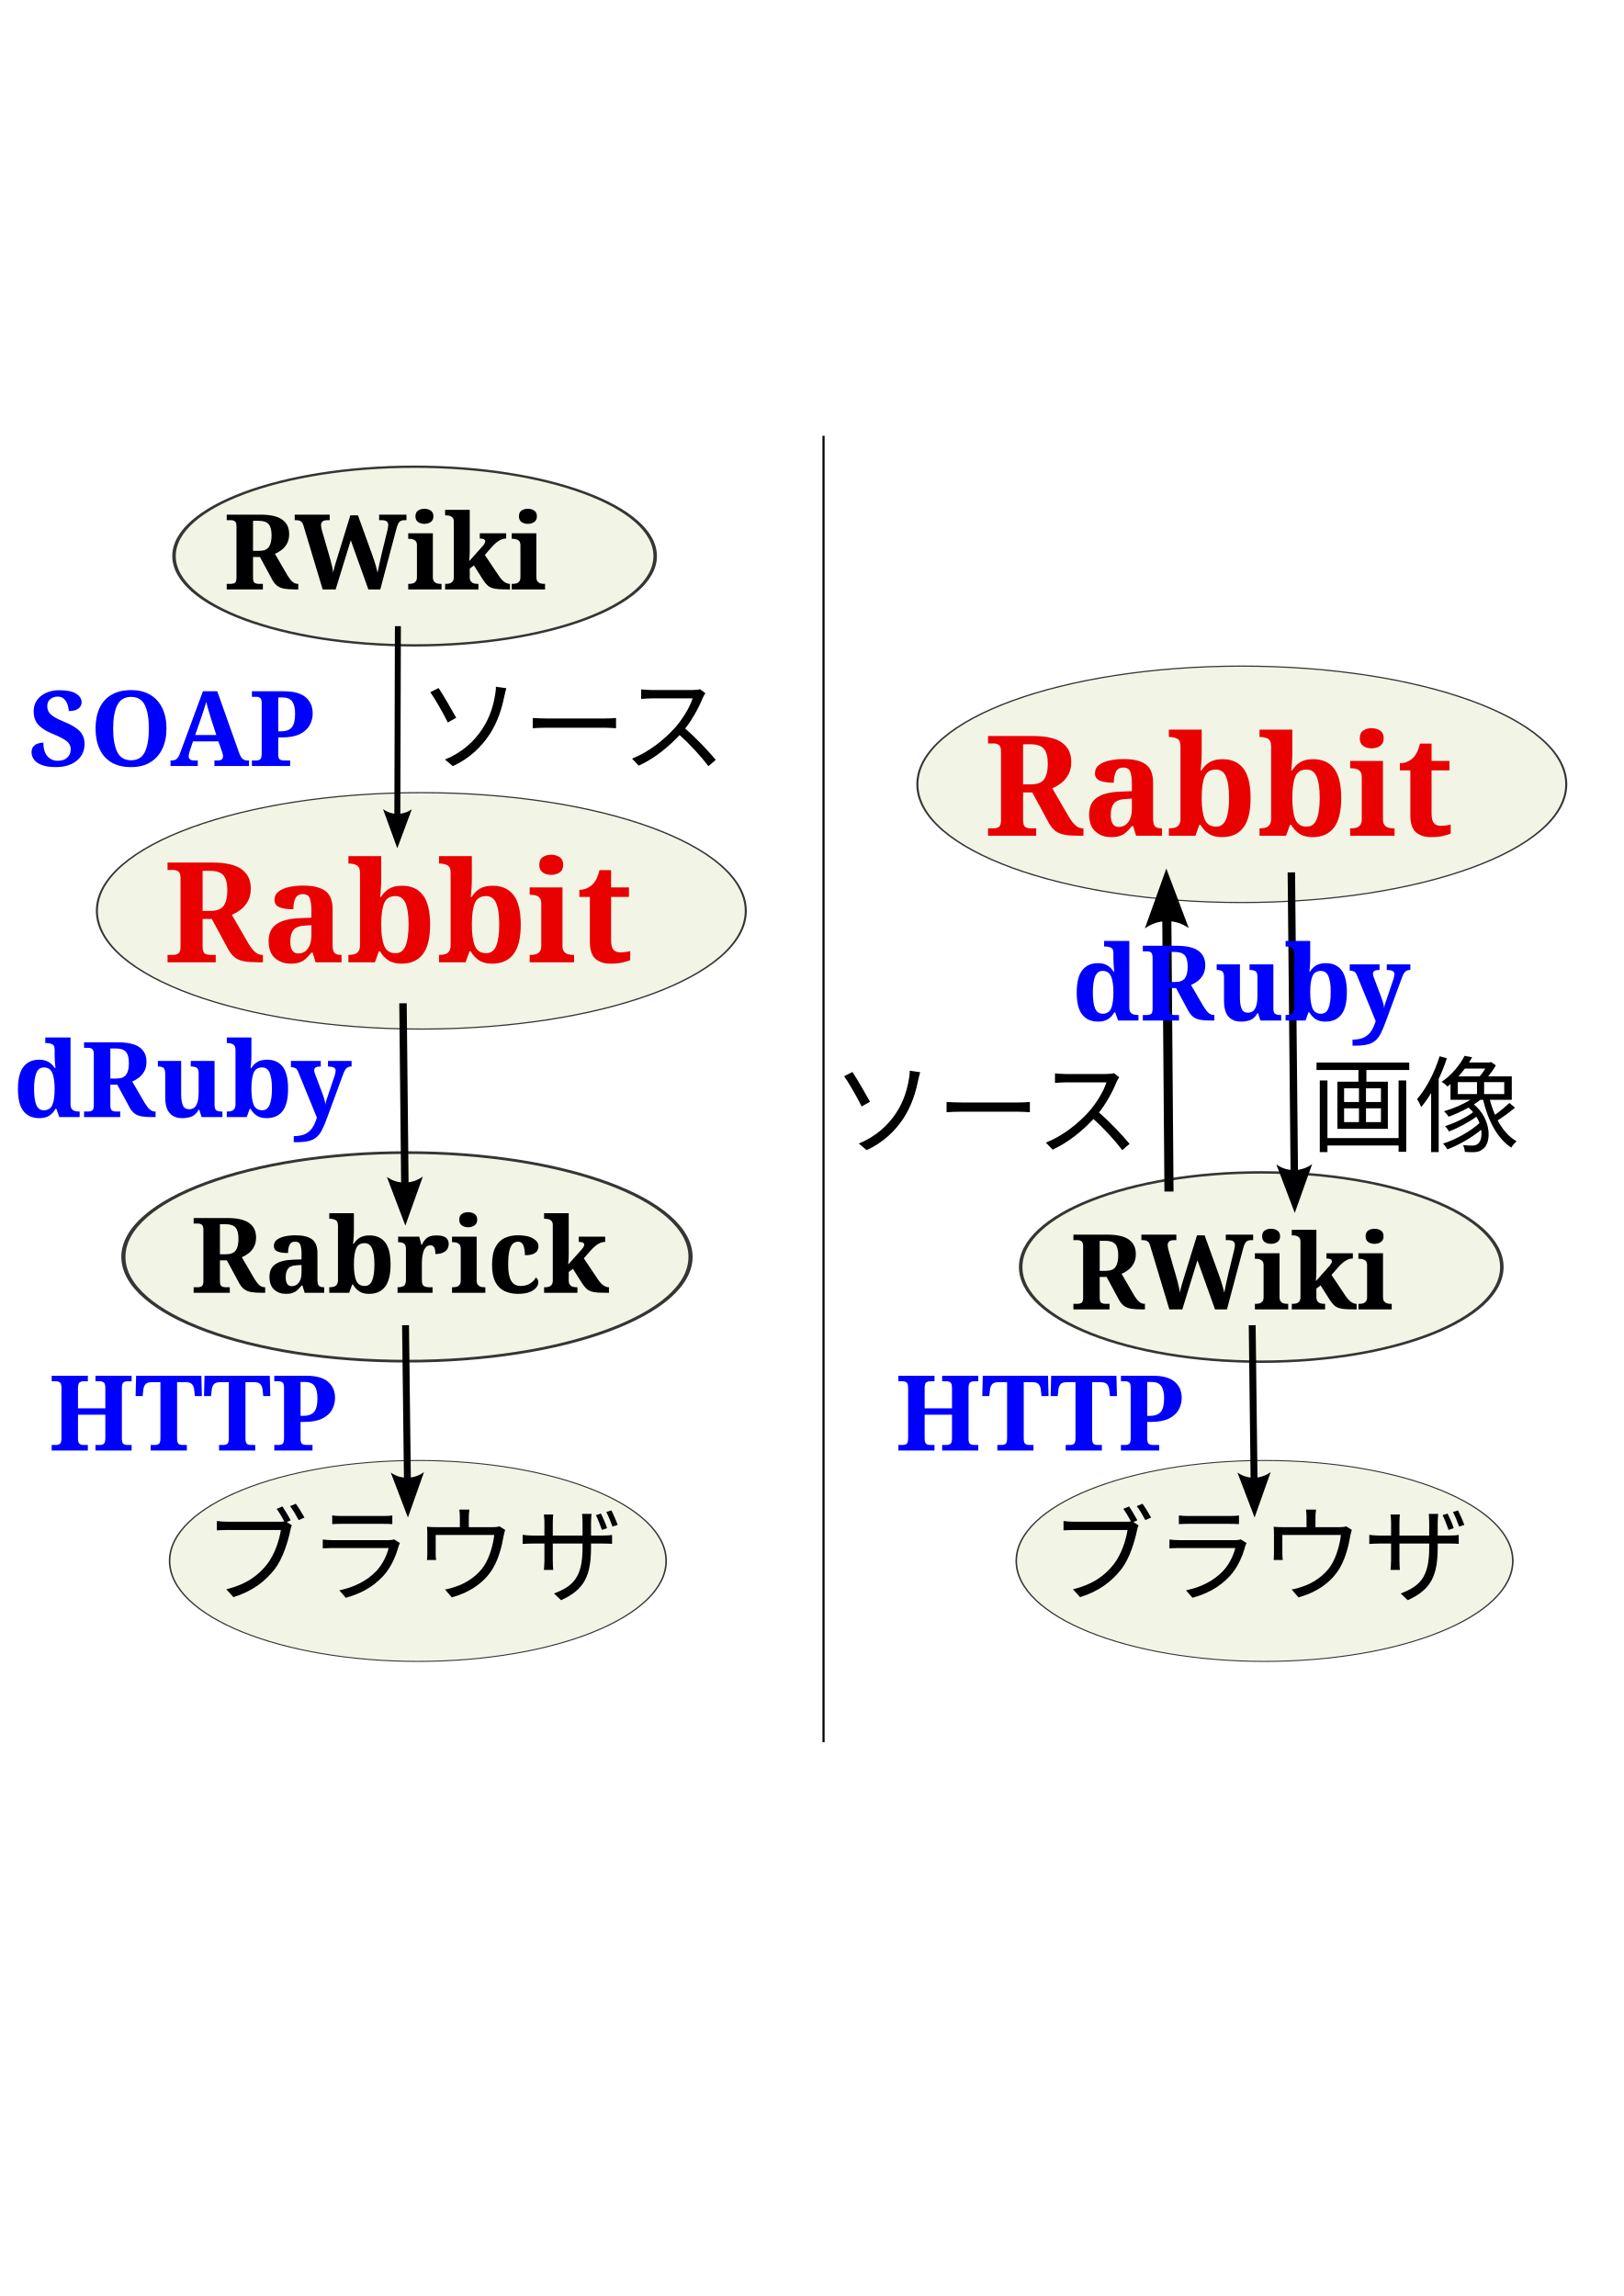
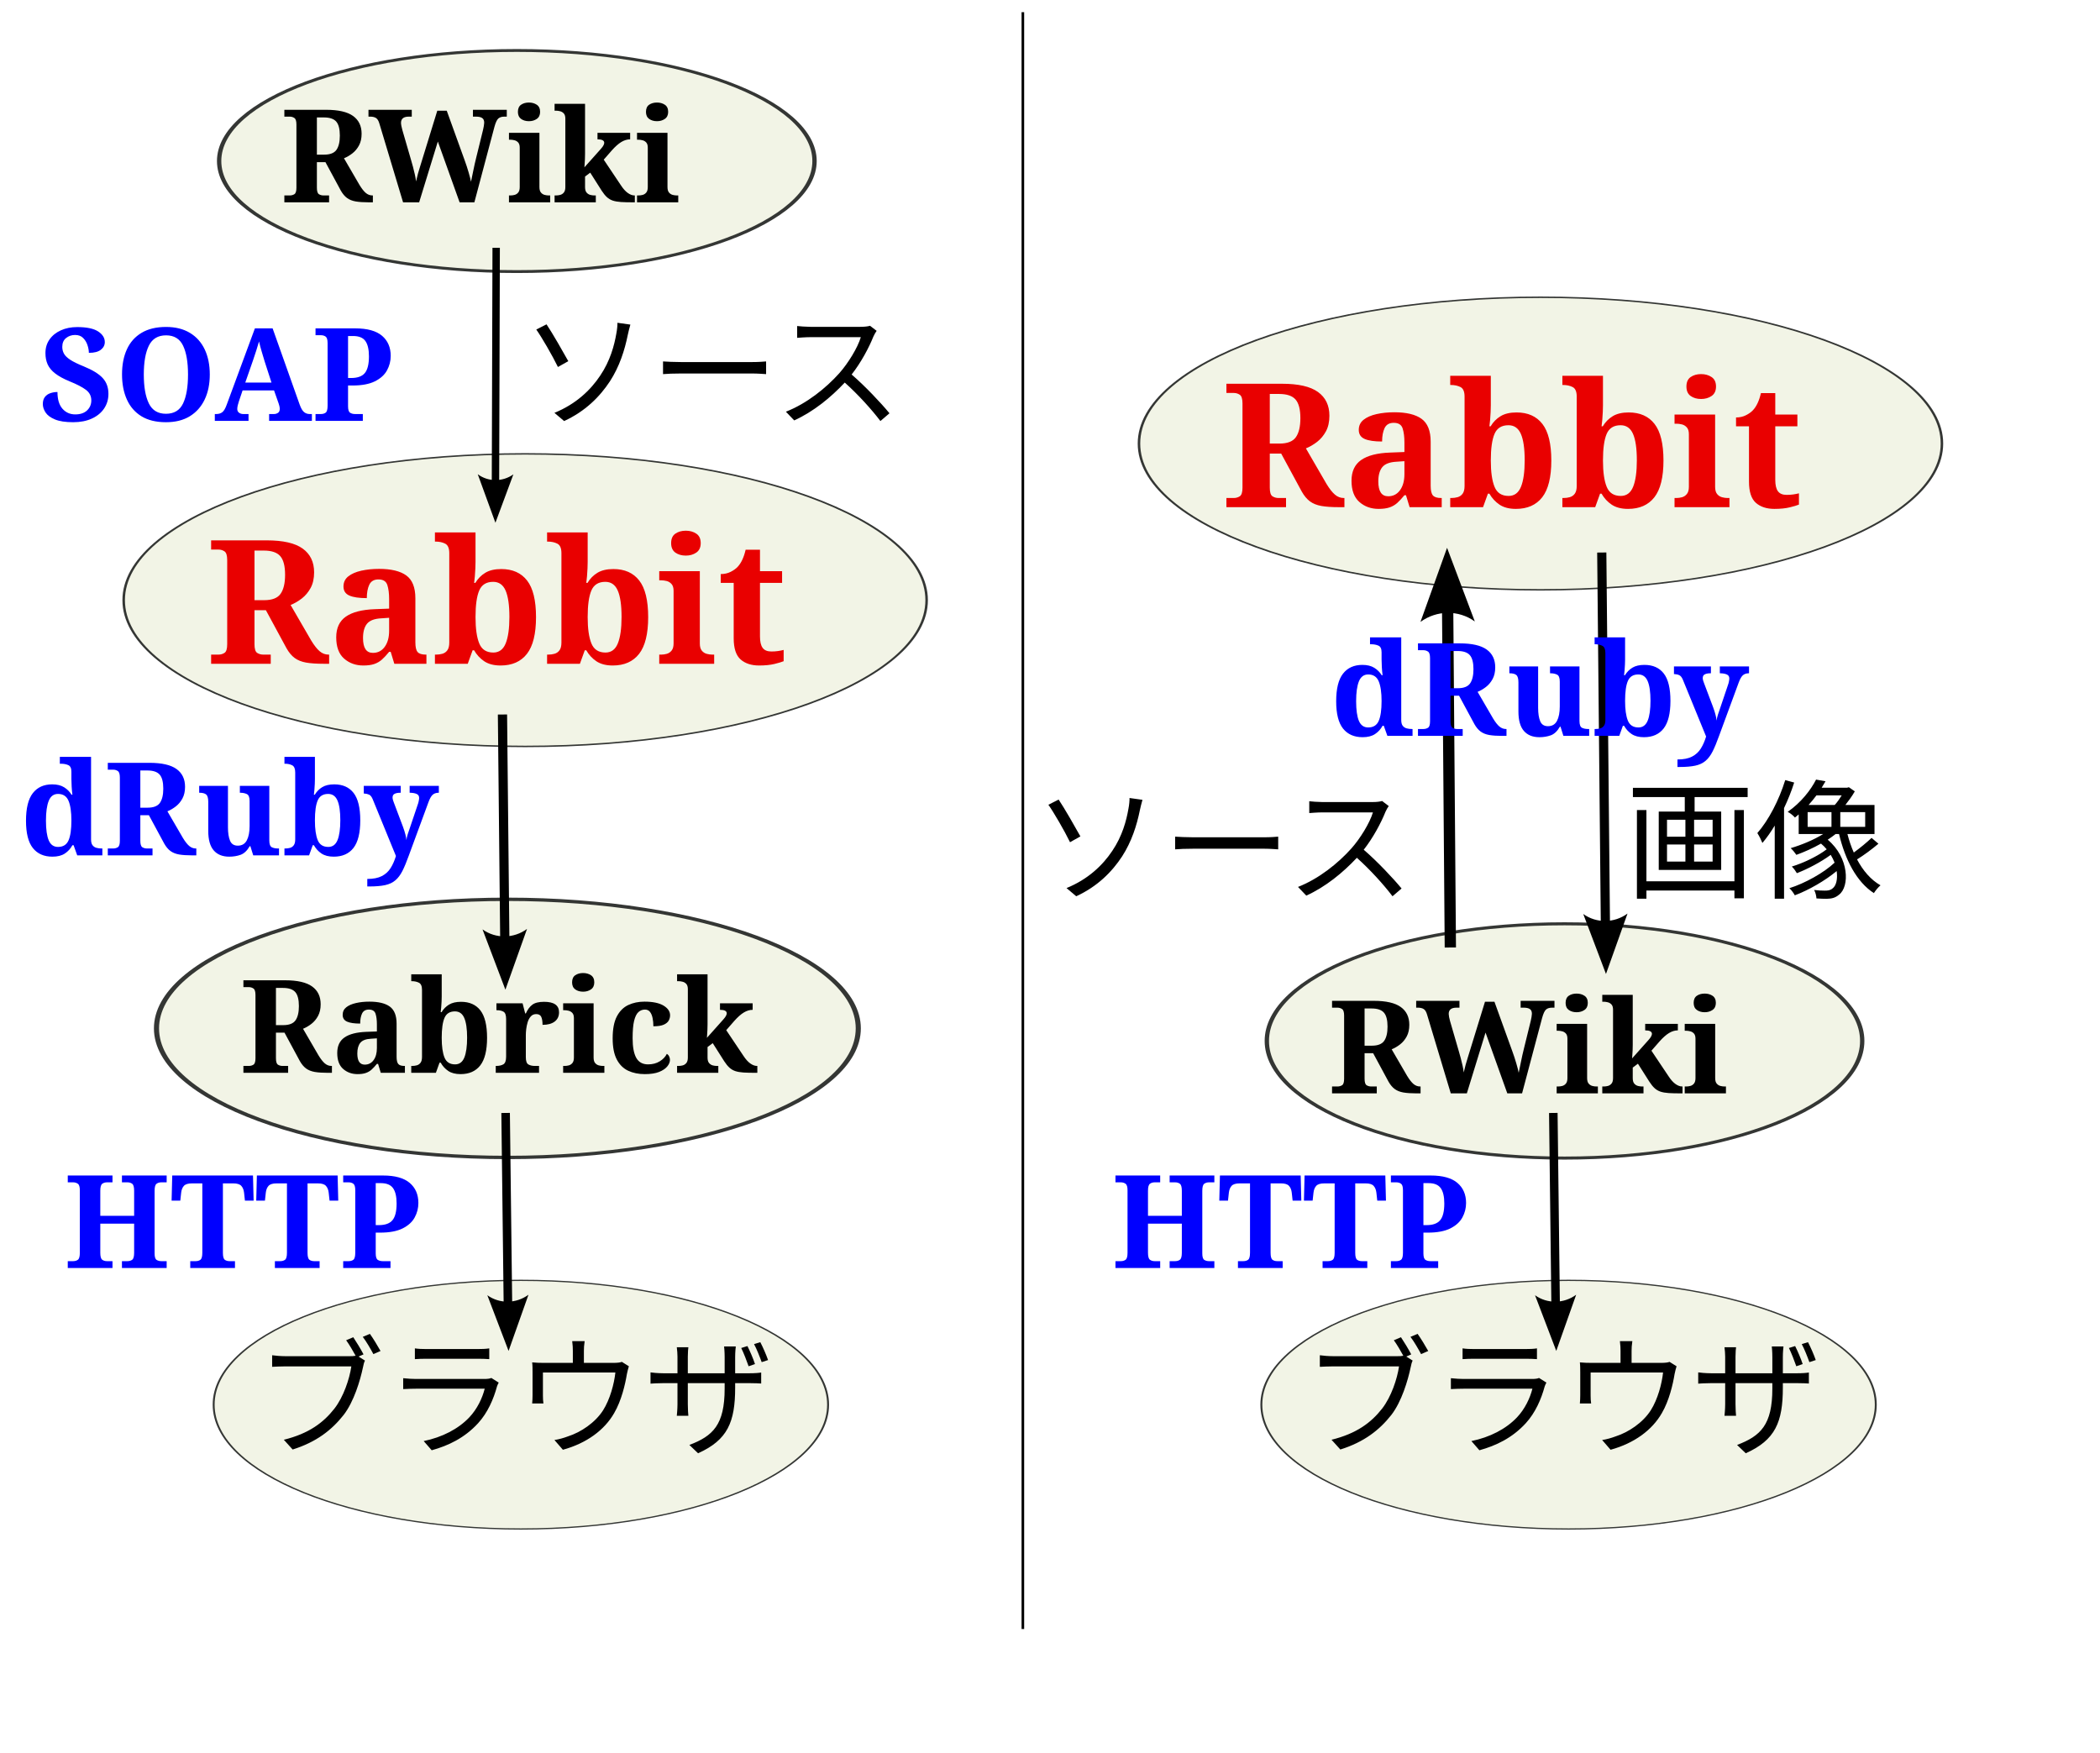
- <svg xmlns="http://www.w3.org/2000/svg" width="744.094" height="1052.362" id="svg1359">
+ <svg xmlns="http://www.w3.org/2000/svg" width="583.28pt" height="486.89pt" id="svg1359" version="1.0">
  <defs id="defs1361">
-     <marker orient="auto" refY="0.0" refX="0.0" id="Arrow2Mend" style="overflow:visible;">
-       <path id="path2164" style="font-size:12.0;fill-rule:evenodd;stroke-width:0.625;stroke-linejoin:round;" d="M 8.719,4.034 L -2.207,0.016 L 8.719,-4.002 C 6.973,-1.63 6.983,1.616 8.719,4.034 z " transform="scale(0.6) rotate(180) translate(-5,0)" />
+     <marker orient="auto" refY="0" refX="0" id="Arrow2Mend" style="overflow:visible">
+       <path id="path2164" style="font-size:12px;fill-rule:evenodd;stroke-width:0.625;stroke-linejoin:round" d="M 8.719,4.034 L -2.207,0.016 L 8.719,-4.002 C 6.973,-1.63 6.983,1.616 8.719,4.034 z " transform="matrix(-0.6,0,0,-0.6,3,0)" />
    </marker>
-     <marker orient="auto" refY="0.0" refX="0.0" id="Arrow1Mstart" style="overflow:visible">
-       <path id="path2172" d="M 0.0,0.0 L 5.0,-5.0 L -12.5,0.0 L 5.0,5.0 L 0.0,0.0 z " style="fill-rule:evenodd;stroke:#000000;stroke-width:1.0pt;marker-start:none" transform="scale(0.4)" />
+     <marker orient="auto" refY="0" refX="0" id="Arrow1Mstart" style="overflow:visible">
+       <path id="path2172" d="M 0,0 L 5,-5 L -12.5,0 L 5,5 L 0,0 z " style="fill-rule:evenodd;stroke:#000000;stroke-width:1pt;marker-start:none" transform="scale(0.4,0.4)" />
    </marker>
  </defs>
  <g id="layer1">
-     <path style="fill:#f2f4e6;fill-opacity:1;fill-rule:nonzero;stroke:#343634;stroke-opacity:1;display:inline" id="path1308" d="M 437.143 230.934 A 159.286 100 0 1 1  118.571,230.934 A 159.286 100 0 1 1  437.143 230.934 z" transform="matrix(0.933429,0,0,0.541795,-66.27505,292.3717)" />
-     <text xml:space="preserve" style="font-size:64px;font-style:normal;font-variant:normal;font-weight:bold;font-stretch:normal;text-align:start;line-height:125%;writing-mode:lr-tb;text-anchor:start;fill:#e90000;fill-opacity:1;stroke:none;stroke-width:1px;stroke-linecap:butt;stroke-linejoin:miter;stroke-opacity:1;display:inline;font-family:Serif" x="74.987" y="441.057" id="text2040">
-       <tspan id="tspan2042" x="74.987" y="441.057">Rabbit</tspan>
+     <path style="fill:#f2f4e6;fill-opacity:1;fill-rule:nonzero;stroke:#343634;stroke-opacity:1;display:inline" id="path1308" d="M 437.143 230.934 A 159.286 100 0 1 1  118.571,230.934 A 159.286 100 0 1 1  437.143 230.934 z" transform="matrix(0.933429,0,0,0.541795,-64.87259,97.14674)" />
+     <text xml:space="preserve" style="font-size:64px;font-style:normal;font-variant:normal;font-weight:bold;font-stretch:normal;text-align:start;line-height:125%;writing-mode:lr-tb;text-anchor:start;fill:#e90000;fill-opacity:1;stroke:none;stroke-width:1px;stroke-linecap:butt;stroke-linejoin:miter;stroke-opacity:1;display:inline;font-family:Serif" x="76.389" y="245.832" id="text2040">
+       <tspan id="tspan2042" x="76.389" y="245.832">Rabbit</tspan>
    </text>
-     <path style="fill:#f2f4e6;fill-opacity:1;fill-rule:nonzero;stroke:#343634;stroke-opacity:1;display:inline" id="path2239" d="M 397.143 320.934 A 68.571 38.571 0 1 1  260,320.934 A 68.571 38.571 0 1 1  397.143 320.934 z" transform="matrix(1.607773,0,0,1.061493,-338.2683,-85.80656)" />
-     <text xml:space="preserve" style="font-size:48px;font-style:normal;font-variant:normal;font-weight:bold;font-stretch:normal;text-align:start;line-height:125%;writing-mode:lr-tb;text-anchor:start;fill:#000000;fill-opacity:1;stroke:none;stroke-width:1px;stroke-linecap:butt;stroke-linejoin:miter;stroke-opacity:1;display:inline;font-family:Serif" x="102.561" y="270.153" id="text2241">
-       <tspan id="tspan2243" x="102.561" y="270.153">RWiki</tspan>
+     <path style="fill:#f2f4e6;fill-opacity:1;fill-rule:nonzero;stroke:#343634;stroke-opacity:1;display:inline" id="path2239" d="M 397.143 320.934 A 68.571 38.571 0 1 1  260,320.934 A 68.571 38.571 0 1 1  397.143 320.934 z" transform="matrix(1.607773,0,0,1.061493,-336.8658,-281.0315)" />
+     <text xml:space="preserve" style="font-size:48px;font-style:normal;font-variant:normal;font-weight:bold;font-stretch:normal;text-align:start;line-height:125%;writing-mode:lr-tb;text-anchor:start;fill:#000000;fill-opacity:1;stroke:none;stroke-width:1px;stroke-linecap:butt;stroke-linejoin:miter;stroke-opacity:1;display:inline;font-family:Serif" x="103.964" y="74.928" id="text2241">
+       <tspan id="tspan2243" x="103.964" y="74.928">RWiki</tspan>
    </text>
-     <text xml:space="preserve" style="font-size:48px;font-style:normal;font-variant:normal;font-weight:bold;font-stretch:normal;text-align:start;line-height:125%;writing-mode:lr-tb;text-anchor:start;fill:#0000ff;fill-opacity:1;stroke:none;stroke-width:1px;stroke-linecap:butt;stroke-linejoin:miter;stroke-opacity:1;display:inline;font-family:Serif" x="13.02" y="351.108" id="text2291">
-       <tspan id="tspan2293" x="13.02" y="351.108">SOAP</tspan>
+     <text xml:space="preserve" style="font-size:48px;font-style:normal;font-variant:normal;font-weight:bold;font-stretch:normal;text-align:start;line-height:125%;writing-mode:lr-tb;text-anchor:start;fill:#0000ff;fill-opacity:1;stroke:none;stroke-width:1px;stroke-linecap:butt;stroke-linejoin:miter;stroke-opacity:1;display:inline;font-family:Serif" x="14.422" y="155.883" id="text2291">
+       <tspan id="tspan2293" x="14.422" y="155.883">SOAP</tspan>
    </text>
-     <text xml:space="preserve" style="font-size:48px;font-style:normal;font-variant:normal;font-weight:normal;font-stretch:normal;text-align:start;line-height:125%;writing-mode:lr-tb;text-anchor:start;fill:#000000;fill-opacity:1;stroke:none;stroke-width:1px;stroke-linecap:butt;stroke-linejoin:miter;stroke-opacity:1;font-family:Sans" x="191.25" y="349.862" id="text2118">
-       <tspan id="tspan2120" x="191.25" y="349.862">ソース</tspan>
+     <text xml:space="preserve" style="font-size:48px;font-style:normal;font-variant:normal;font-weight:normal;font-stretch:normal;text-align:start;line-height:125%;writing-mode:lr-tb;text-anchor:start;fill:#000000;fill-opacity:1;stroke:none;stroke-width:1px;stroke-linecap:butt;stroke-linejoin:miter;stroke-opacity:1;font-family:Sans" x="192.652" y="154.637" id="text2118">
+       <tspan id="tspan2120" x="192.652" y="154.637">ソース</tspan>
    </text>
-     <path transform="matrix(0.714265,0,0,0.460457,-6.968185,609.1127)" d="M 437.143 230.934 A 159.286 100 0 1 1  118.571,230.934 A 159.286 100 0 1 1  437.143 230.934 z" id="path2122" style="fill:#f2f4e6;fill-opacity:1;fill-rule:nonzero;stroke:#343634;stroke-opacity:1;display:inline" />
-     <text xml:space="preserve" style="font-size:48px;font-style:normal;font-variant:normal;font-weight:normal;font-stretch:normal;text-align:start;line-height:125%;writing-mode:lr-tb;text-anchor:start;fill:#000000;fill-opacity:1;stroke:none;stroke-width:1px;stroke-linecap:butt;stroke-linejoin:miter;stroke-opacity:1;display:inline;font-family:Sans" x="93.147" y="730.365" id="text2128">
-       <tspan id="tspan2130" x="93.147" y="730.365">ブラウザ</tspan>
+     <path transform="matrix(0.714265,0,0,0.460457,-5.56572,413.8877)" d="M 437.143 230.934 A 159.286 100 0 1 1  118.571,230.934 A 159.286 100 0 1 1  437.143 230.934 z" id="path2122" style="fill:#f2f4e6;fill-opacity:1;fill-rule:nonzero;stroke:#343634;stroke-opacity:1;display:inline" />
+     <text xml:space="preserve" style="font-size:48px;font-style:normal;font-variant:normal;font-weight:normal;font-stretch:normal;text-align:start;line-height:125%;writing-mode:lr-tb;text-anchor:start;fill:#000000;fill-opacity:1;stroke:none;stroke-width:1px;stroke-linecap:butt;stroke-linejoin:miter;stroke-opacity:1;display:inline;font-family:Sans" x="94.55" y="535.14" id="text2128">
+       <tspan id="tspan2130" x="94.55" y="535.14">ブラウザ</tspan>
    </text>
-     <path style="fill:none;fill-opacity:0.75;fill-rule:evenodd;stroke:#000000;stroke-width:2.737;stroke-linecap:butt;stroke-linejoin:miter;marker-end:url(#Arrow2Mend);stroke-miterlimit:4;stroke-dasharray:none;stroke-opacity:1" d="M 182.348,286.997 L 182.08,376.989" id="path2141" />
-     <path transform="matrix(1.895115,0,0,1.239385,-436.1795,178.3287)" d="M 397.143 320.934 A 68.571 38.571 0 1 1  260,320.934 A 68.571 38.571 0 1 1  397.143 320.934 z" id="path2149" style="fill:#f2f4e6;fill-opacity:1;fill-rule:nonzero;stroke:#343634;stroke-opacity:1;display:inline" />
-     <path id="path2143" d="M 185.847,607.41 L 186.745,681.878" style="fill:none;fill-opacity:0.75;fill-rule:evenodd;stroke:#000000;stroke-width:3.16;stroke-linecap:butt;stroke-linejoin:miter;marker-end:url(#Arrow2Mend);stroke-miterlimit:4;stroke-dasharray:none;stroke-opacity:1" />
-     <text id="text2145" y="664.841" x="22.35" style="font-size:48px;font-style:normal;font-variant:normal;font-weight:bold;font-stretch:normal;text-align:start;line-height:125%;writing-mode:lr-tb;text-anchor:start;fill:#0000ff;fill-opacity:1;stroke:none;stroke-width:1px;stroke-linecap:butt;stroke-linejoin:miter;stroke-opacity:1;display:inline;font-family:Serif" xml:space="preserve">
-       <tspan y="664.841" x="22.35" id="tspan2147">HTTP</tspan>
+     <path style="fill:none;fill-opacity:0.75;fill-rule:evenodd;stroke:#000000;stroke-width:2.737;stroke-linecap:butt;stroke-linejoin:miter;marker-end:url(#Arrow2Mend);stroke-miterlimit:4;stroke-dasharray:none;stroke-opacity:1" d="M 183.751,91.772 L 183.482,181.764" id="path2141" />
+     <path transform="matrix(1.895115,0,0,1.239385,-434.777,-16.89626)" d="M 397.143 320.934 A 68.571 38.571 0 1 1  260,320.934 A 68.571 38.571 0 1 1  397.143 320.934 z" id="path2149" style="fill:#f2f4e6;fill-opacity:1;fill-rule:nonzero;stroke:#343634;stroke-opacity:1;display:inline" />
+     <path id="path2143" d="M 187.25,412.185 L 188.148,486.653" style="fill:none;fill-opacity:0.75;fill-rule:evenodd;stroke:#000000;stroke-width:3.16;stroke-linecap:butt;stroke-linejoin:miter;marker-end:url(#Arrow2Mend);stroke-miterlimit:4;stroke-dasharray:none;stroke-opacity:1" />
+     <text id="text2145" y="469.616" x="23.752" style="font-size:48px;font-style:normal;font-variant:normal;font-weight:bold;font-stretch:normal;text-align:start;line-height:125%;writing-mode:lr-tb;text-anchor:start;fill:#0000ff;fill-opacity:1;stroke:none;stroke-width:1px;stroke-linecap:butt;stroke-linejoin:miter;stroke-opacity:1;display:inline;font-family:Serif" xml:space="preserve">
+       <tspan y="469.616" x="23.752" id="tspan2147">HTTP</tspan>
    </text>
-     <text id="text2151" y="592.546" x="87.4" style="font-size:48px;font-style:normal;font-variant:normal;font-weight:bold;font-stretch:normal;text-align:start;line-height:125%;writing-mode:lr-tb;text-anchor:start;fill:#000000;fill-opacity:1;stroke:none;stroke-width:1px;stroke-linecap:butt;stroke-linejoin:miter;stroke-opacity:1;display:inline;font-family:Serif" xml:space="preserve">
-       <tspan y="592.546" x="87.4" id="tspan2153">Rabrick</tspan>
+     <text id="text2151" y="397.321" x="88.802" style="font-size:48px;font-style:normal;font-variant:normal;font-weight:bold;font-stretch:normal;text-align:start;line-height:125%;writing-mode:lr-tb;text-anchor:start;fill:#000000;fill-opacity:1;stroke:none;stroke-width:1px;stroke-linecap:butt;stroke-linejoin:miter;stroke-opacity:1;display:inline;font-family:Serif" xml:space="preserve">
+       <tspan y="397.321" x="88.802" id="tspan2153">Rabrick</tspan>
    </text>
-     <path style="fill:none;fill-opacity:0.75;fill-rule:evenodd;stroke:#000000;stroke-width:3.418;stroke-linecap:butt;stroke-linejoin:miter;marker-end:url(#Arrow2Mend);stroke-miterlimit:4;stroke-dasharray:none;stroke-opacity:1" d="M 184.681,459.847 L 185.579,546.973" id="path2155" />
-     <text xml:space="preserve" style="font-size:48px;font-style:normal;font-variant:normal;font-weight:bold;font-stretch:normal;text-align:start;line-height:125%;writing-mode:lr-tb;text-anchor:start;fill:#0000ff;fill-opacity:1;stroke:none;stroke-width:1px;stroke-linecap:butt;stroke-linejoin:miter;stroke-opacity:1;display:inline;font-family:Serif" x="6.022" y="512.011" id="text2157">
-       <tspan id="tspan2159" x="6.022" y="512.011">dRuby</tspan>
+     <path style="fill:none;fill-opacity:0.75;fill-rule:evenodd;stroke:#000000;stroke-width:3.418;stroke-linecap:butt;stroke-linejoin:miter;marker-end:url(#Arrow2Mend);stroke-miterlimit:4;stroke-dasharray:none;stroke-opacity:1" d="M 186.083,264.622 L 186.981,351.748" id="path2155" />
+     <text xml:space="preserve" style="font-size:48px;font-style:normal;font-variant:normal;font-weight:bold;font-stretch:normal;text-align:start;line-height:125%;writing-mode:lr-tb;text-anchor:start;fill:#0000ff;fill-opacity:1;stroke:none;stroke-width:1px;stroke-linecap:butt;stroke-linejoin:miter;stroke-opacity:1;display:inline;font-family:Serif" x="7.424" y="316.786" id="text2157">
+       <tspan id="tspan2159" x="7.424" y="316.786">dRuby</tspan>
    </text>
-     <path style="fill:none;fill-opacity:0.75;fill-rule:evenodd;stroke:#000000;stroke-width:0.962px;stroke-linecap:butt;stroke-linejoin:miter;stroke-opacity:1" d="M 377.398,199.736 L 377.398,798.537" id="path2163" />
-     <path transform="matrix(0.933429,0,0,0.541795,309.725,234.3717)" d="M 437.143 230.934 A 159.286 100 0 1 1  118.571,230.934 A 159.286 100 0 1 1  437.143 230.934 z" id="path2165" style="fill:#f2f4e6;fill-opacity:1;fill-rule:nonzero;stroke:#343634;stroke-opacity:1;display:inline" />
-     <text id="text2167" y="383.057" x="450.987" style="font-size:64px;font-style:normal;font-variant:normal;font-weight:bold;font-stretch:normal;text-align:start;line-height:125%;writing-mode:lr-tb;text-anchor:start;fill:#e90000;fill-opacity:1;stroke:none;stroke-width:1px;stroke-linecap:butt;stroke-linejoin:miter;stroke-opacity:1;display:inline;font-family:Serif" xml:space="preserve">
-       <tspan y="383.057" x="450.987" id="tspan2169">Rabbit</tspan>
+     <path style="fill:none;fill-opacity:0.75;fill-rule:evenodd;stroke:#000000;stroke-width:0.962px;stroke-linecap:butt;stroke-linejoin:miter;stroke-opacity:1" d="M 378.801,4.511 L 378.801,603.312" id="path2163" />
+     <path transform="matrix(0.933429,0,0,0.541795,311.1275,39.14674)" d="M 437.143 230.934 A 159.286 100 0 1 1  118.571,230.934 A 159.286 100 0 1 1  437.143 230.934 z" id="path2165" style="fill:#f2f4e6;fill-opacity:1;fill-rule:nonzero;stroke:#343634;stroke-opacity:1;display:inline" />
+     <text id="text2167" y="187.832" x="452.389" style="font-size:64px;font-style:normal;font-variant:normal;font-weight:bold;font-stretch:normal;text-align:start;line-height:125%;writing-mode:lr-tb;text-anchor:start;fill:#e90000;fill-opacity:1;stroke:none;stroke-width:1px;stroke-linecap:butt;stroke-linejoin:miter;stroke-opacity:1;display:inline;font-family:Serif" xml:space="preserve">
+       <tspan y="187.832" x="452.389" id="tspan2169">Rabbit</tspan>
    </text>
-     <path transform="matrix(1.607773,0,0,1.124724,49.7317,219.7772)" d="M 397.143 320.934 A 68.571 38.571 0 1 1  260,320.934 A 68.571 38.571 0 1 1  397.143 320.934 z" id="path2171" style="fill:#f2f4e6;fill-opacity:1;fill-rule:nonzero;stroke:#343634;stroke-opacity:1;display:inline" />
-     <text id="text2173" y="600.153" x="490.561" style="font-size:48px;font-style:normal;font-variant:normal;font-weight:bold;font-stretch:normal;text-align:start;line-height:125%;writing-mode:lr-tb;text-anchor:start;fill:#000000;fill-opacity:1;stroke:none;stroke-width:1px;stroke-linecap:butt;stroke-linejoin:miter;stroke-opacity:1;display:inline;font-family:Serif" xml:space="preserve">
-       <tspan y="600.153" x="490.561" id="tspan2175">RWiki</tspan>
+     <path transform="matrix(1.607773,0,0,1.124724,51.13416,24.55224)" d="M 397.143 320.934 A 68.571 38.571 0 1 1  260,320.934 A 68.571 38.571 0 1 1  397.143 320.934 z" id="path2171" style="fill:#f2f4e6;fill-opacity:1;fill-rule:nonzero;stroke:#343634;stroke-opacity:1;display:inline" />
+     <text id="text2173" y="404.928" x="491.964" style="font-size:48px;font-style:normal;font-variant:normal;font-weight:bold;font-stretch:normal;text-align:start;line-height:125%;writing-mode:lr-tb;text-anchor:start;fill:#000000;fill-opacity:1;stroke:none;stroke-width:1px;stroke-linecap:butt;stroke-linejoin:miter;stroke-opacity:1;display:inline;font-family:Serif" xml:space="preserve">
+       <tspan y="404.928" x="491.964" id="tspan2175">RWiki</tspan>
    </text>
-     <text id="text2181" y="525.862" x="380.899" style="font-size:48px;font-style:normal;font-variant:normal;font-weight:normal;font-stretch:normal;text-align:start;line-height:125%;writing-mode:lr-tb;text-anchor:start;fill:#000000;fill-opacity:1;stroke:none;stroke-width:1px;stroke-linecap:butt;stroke-linejoin:miter;stroke-opacity:1;font-family:Sans" xml:space="preserve">
-       <tspan y="525.862" x="380.899" id="tspan2183">ソース</tspan>
+     <text id="text2181" y="330.637" x="382.302" style="font-size:48px;font-style:normal;font-variant:normal;font-weight:normal;font-stretch:normal;text-align:start;line-height:125%;writing-mode:lr-tb;text-anchor:start;fill:#000000;fill-opacity:1;stroke:none;stroke-width:1px;stroke-linecap:butt;stroke-linejoin:miter;stroke-opacity:1;font-family:Sans" xml:space="preserve">
+       <tspan y="330.637" x="382.302" id="tspan2183">ソース</tspan>
    </text>
-     <path style="fill:#f2f4e6;fill-opacity:1;fill-rule:nonzero;stroke:#343634;stroke-opacity:1;display:inline" id="path2185" d="M 437.143 230.934 A 159.286 100 0 1 1  118.571,230.934 A 159.286 100 0 1 1  437.143 230.934 z" transform="matrix(0.714265,0,0,0.460457,381.0318,609.1127)" />
-     <text id="text2187" y="730.365" x="481.147" style="font-size:48px;font-style:normal;font-variant:normal;font-weight:normal;font-stretch:normal;text-align:start;line-height:125%;writing-mode:lr-tb;text-anchor:start;fill:#000000;fill-opacity:1;stroke:none;stroke-width:1px;stroke-linecap:butt;stroke-linejoin:miter;stroke-opacity:1;display:inline;font-family:Sans" xml:space="preserve">
-       <tspan y="730.365" x="481.147" id="tspan2189">ブラウザ</tspan>
+     <path style="fill:#f2f4e6;fill-opacity:1;fill-rule:nonzero;stroke:#343634;stroke-opacity:1;display:inline" id="path2185" d="M 437.143 230.934 A 159.286 100 0 1 1  118.571,230.934 A 159.286 100 0 1 1  437.143 230.934 z" transform="matrix(0.714265,0,0,0.460457,382.4343,413.8877)" />
+     <text id="text2187" y="535.14" x="482.55" style="font-size:48px;font-style:normal;font-variant:normal;font-weight:normal;font-stretch:normal;text-align:start;line-height:125%;writing-mode:lr-tb;text-anchor:start;fill:#000000;fill-opacity:1;stroke:none;stroke-width:1px;stroke-linecap:butt;stroke-linejoin:miter;stroke-opacity:1;display:inline;font-family:Sans" xml:space="preserve">
+       <tspan y="535.14" x="482.55" id="tspan2189">ブラウザ</tspan>
    </text>
-     <path id="path2191" d="M 591.79,399.852 L 593.171,541.231" style="fill:none;fill-opacity:0.75;fill-rule:evenodd;stroke:#000000;stroke-width:3.401;stroke-linecap:butt;stroke-linejoin:miter;marker-end:url(#Arrow2Mend);stroke-miterlimit:4;stroke-dasharray:none;stroke-opacity:1" />
-     <path style="fill:none;fill-opacity:0.75;fill-rule:evenodd;stroke:#000000;stroke-width:3.16;stroke-linecap:butt;stroke-linejoin:miter;marker-end:url(#Arrow2Mend);stroke-miterlimit:4;stroke-dasharray:none;stroke-opacity:1" d="M 573.847,607.41 L 574.745,681.878" id="path2195" />
-     <text xml:space="preserve" style="font-size:48px;font-style:normal;font-variant:normal;font-weight:bold;font-stretch:normal;text-align:start;line-height:125%;writing-mode:lr-tb;text-anchor:start;fill:#0000ff;fill-opacity:1;stroke:none;stroke-width:1px;stroke-linecap:butt;stroke-linejoin:miter;stroke-opacity:1;display:inline;font-family:Serif" x="410.35" y="664.841" id="text2197">
-       <tspan id="tspan2199" x="410.35" y="664.841">HTTP</tspan>
+     <path id="path2191" d="M 593.193,204.627 L 594.574,346.006" style="fill:none;fill-opacity:0.75;fill-rule:evenodd;stroke:#000000;stroke-width:3.401;stroke-linecap:butt;stroke-linejoin:miter;marker-end:url(#Arrow2Mend);stroke-miterlimit:4;stroke-dasharray:none;stroke-opacity:1" />
+     <path style="fill:none;fill-opacity:0.75;fill-rule:evenodd;stroke:#000000;stroke-width:3.16;stroke-linecap:butt;stroke-linejoin:miter;marker-end:url(#Arrow2Mend);stroke-miterlimit:4;stroke-dasharray:none;stroke-opacity:1" d="M 575.25,412.185 L 576.148,486.653" id="path2195" />
+     <text xml:space="preserve" style="font-size:48px;font-style:normal;font-variant:normal;font-weight:bold;font-stretch:normal;text-align:start;line-height:125%;writing-mode:lr-tb;text-anchor:start;fill:#0000ff;fill-opacity:1;stroke:none;stroke-width:1px;stroke-linecap:butt;stroke-linejoin:miter;stroke-opacity:1;display:inline;font-family:Serif" x="411.752" y="469.616" id="text2197">
+       <tspan id="tspan2199" x="411.752" y="469.616">HTTP</tspan>
    </text>
-     <path id="path2205" d="M 535.711,546.132 L 534.678,416.155" style="fill:none;fill-opacity:0.75;fill-rule:evenodd;stroke:#000000;stroke-width:4.175;stroke-linecap:butt;stroke-linejoin:miter;marker-end:url(#Arrow2Mend);stroke-miterlimit:4;stroke-dasharray:none;stroke-opacity:1" />
-     <text id="text2207" y="467.764" x="491.232" style="font-size:48px;font-style:normal;font-variant:normal;font-weight:bold;font-stretch:normal;text-align:start;line-height:125%;writing-mode:lr-tb;text-anchor:start;fill:#0000ff;fill-opacity:1;stroke:none;stroke-width:1px;stroke-linecap:butt;stroke-linejoin:miter;stroke-opacity:1;display:inline;font-family:Serif" xml:space="preserve">
-       <tspan y="467.764" x="491.232" id="tspan2209">dRuby</tspan>
+     <path id="path2205" d="M 537.113,350.907 L 536.08,220.93" style="fill:none;fill-opacity:0.75;fill-rule:evenodd;stroke:#000000;stroke-width:4.175;stroke-linecap:butt;stroke-linejoin:miter;marker-end:url(#Arrow2Mend);stroke-miterlimit:4;stroke-dasharray:none;stroke-opacity:1" />
+     <text id="text2207" y="272.54" x="492.634" style="font-size:48px;font-style:normal;font-variant:normal;font-weight:bold;font-stretch:normal;text-align:start;line-height:125%;writing-mode:lr-tb;text-anchor:start;fill:#0000ff;fill-opacity:1;stroke:none;stroke-width:1px;stroke-linecap:butt;stroke-linejoin:miter;stroke-opacity:1;display:inline;font-family:Serif" xml:space="preserve">
+       <tspan y="272.54" x="492.634" id="tspan2209">dRuby</tspan>
    </text>
-     <text xml:space="preserve" style="font-size:48px;font-style:normal;font-variant:normal;font-weight:normal;font-stretch:normal;text-align:start;line-height:125%;writing-mode:lr-tb;text-anchor:start;fill:#000000;fill-opacity:1;stroke:none;stroke-width:1px;stroke-linecap:butt;stroke-linejoin:miter;stroke-opacity:1;font-family:Sans" x="600.549" y="524.213" id="text2211">
-       <tspan id="tspan2213" x="600.549" y="524.213">画像</tspan>
+     <text xml:space="preserve" style="font-size:48px;font-style:normal;font-variant:normal;font-weight:normal;font-stretch:normal;text-align:start;line-height:125%;writing-mode:lr-tb;text-anchor:start;fill:#000000;fill-opacity:1;stroke:none;stroke-width:1px;stroke-linecap:butt;stroke-linejoin:miter;stroke-opacity:1;font-family:Sans" x="601.951" y="328.988" id="text2211">
+       <tspan id="tspan2213" x="601.951" y="328.988">画像</tspan>
    </text>
  </g>
</svg>
